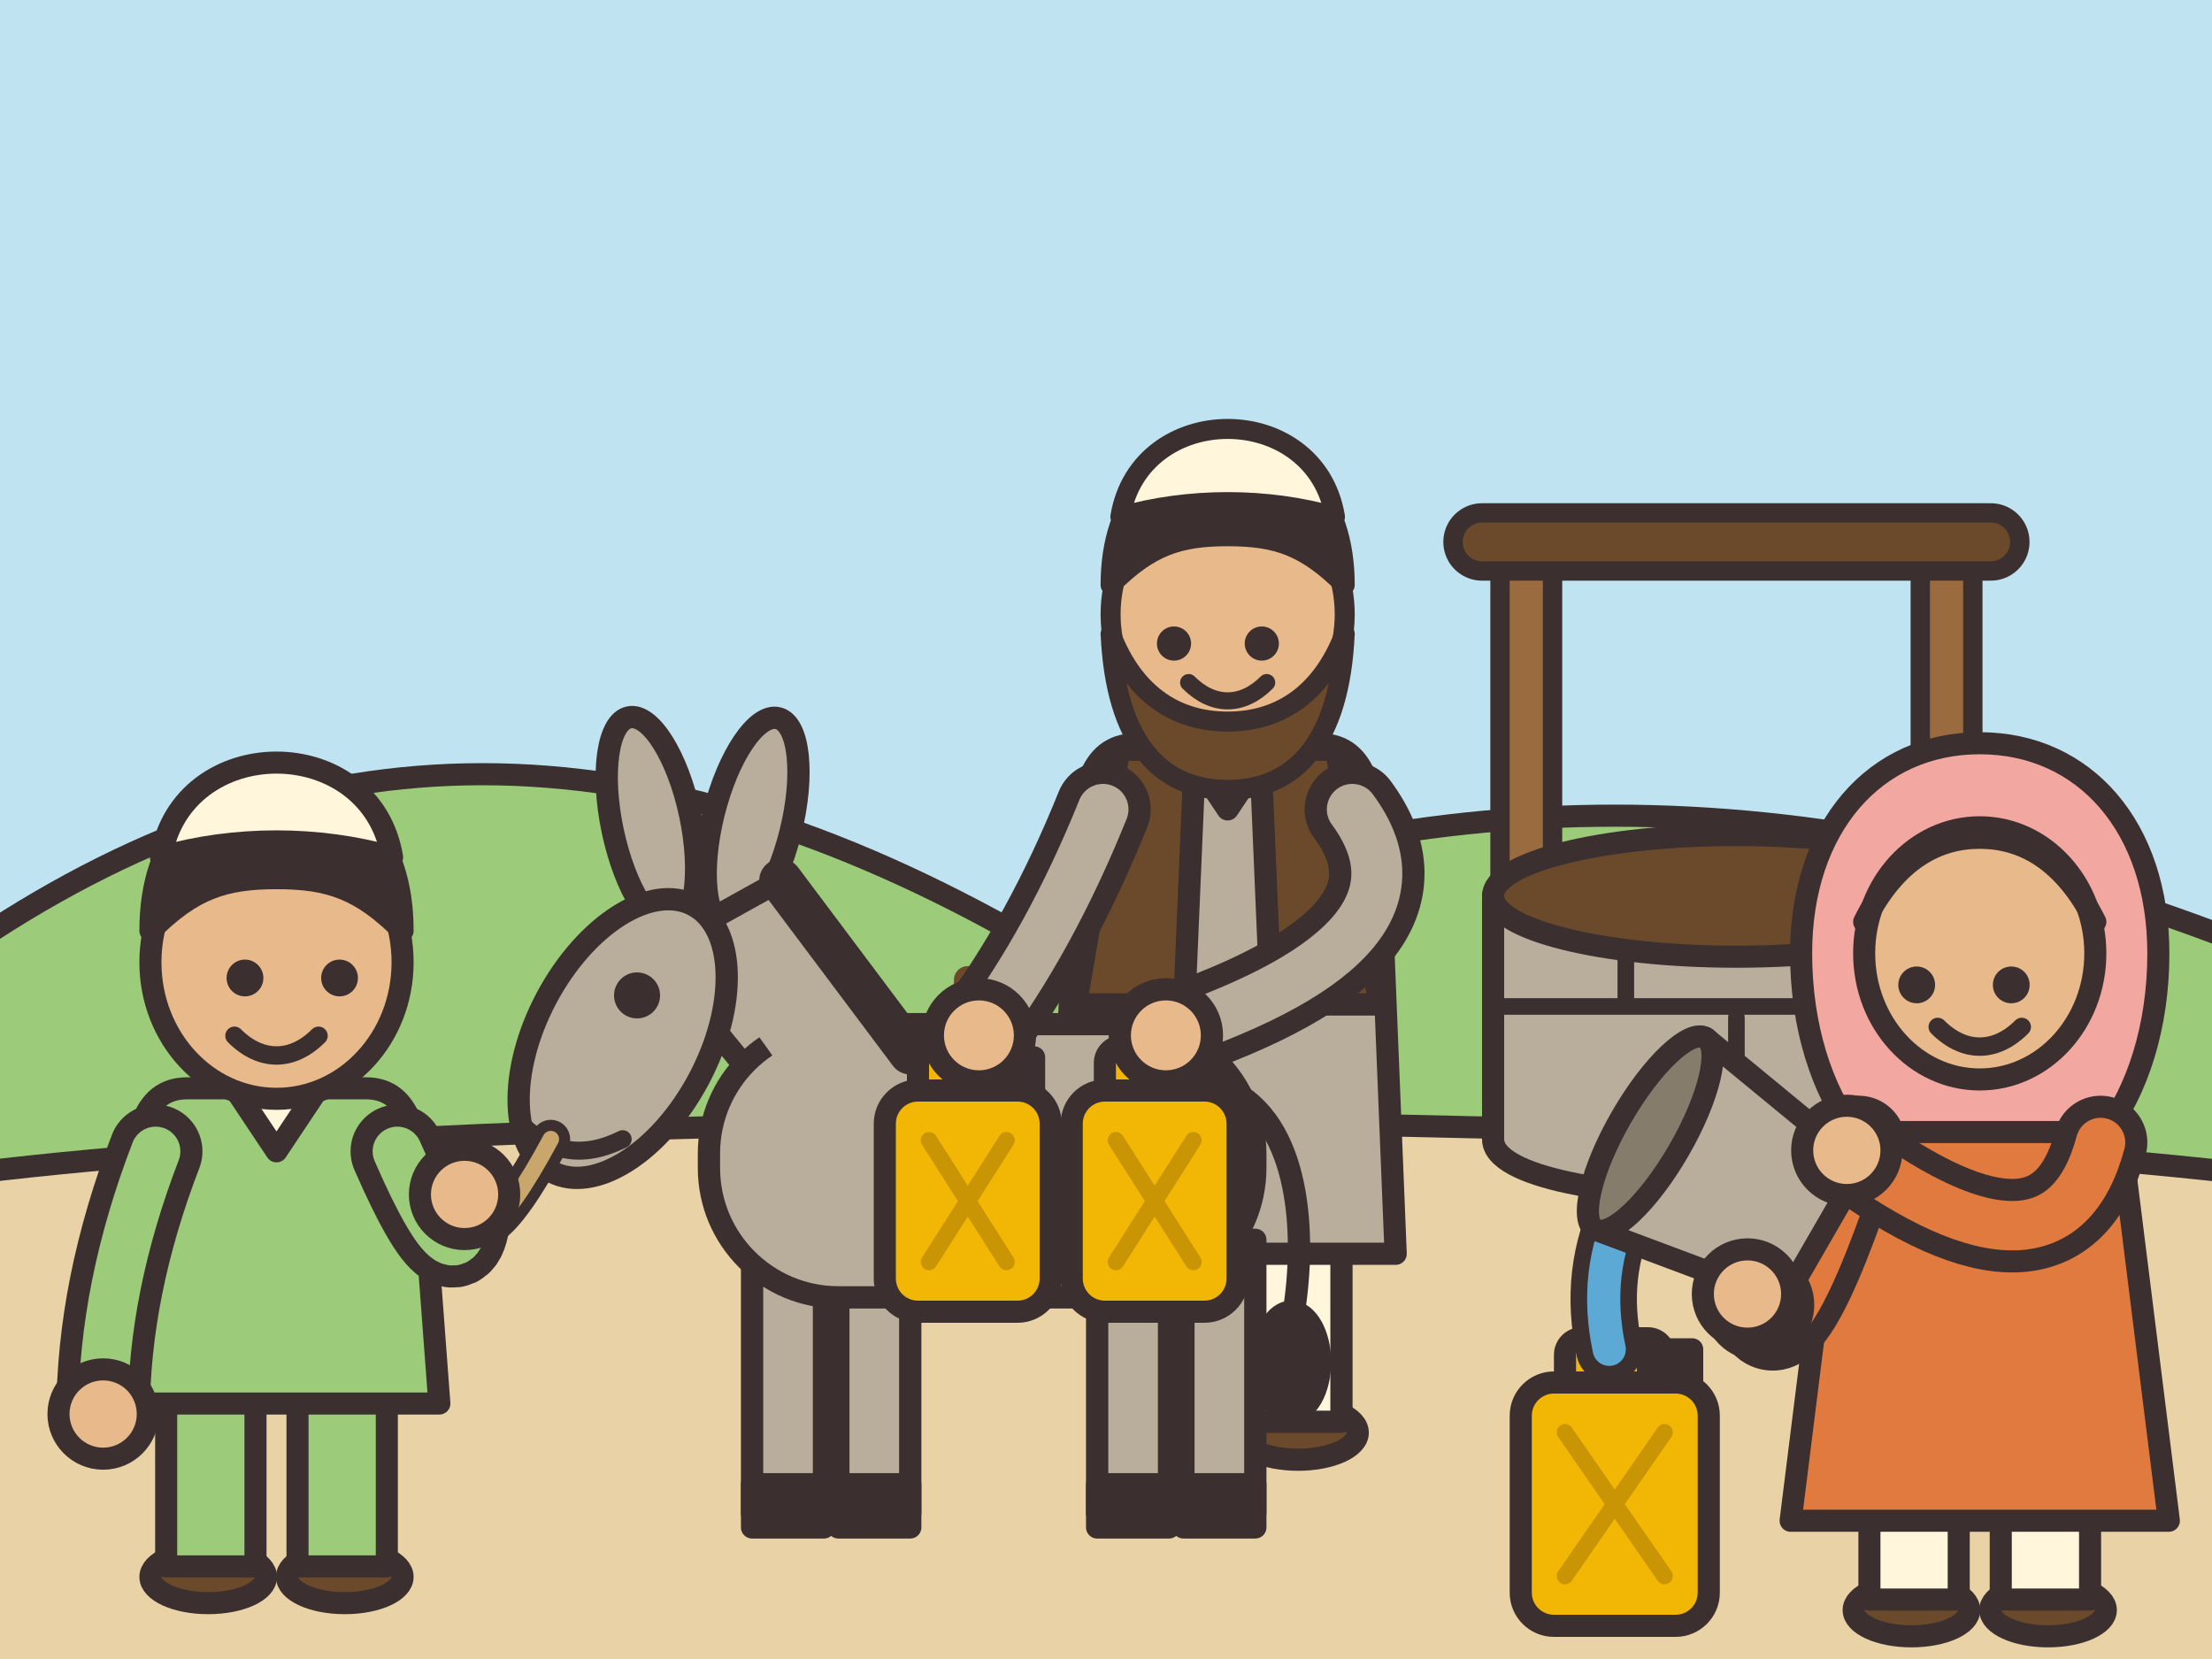
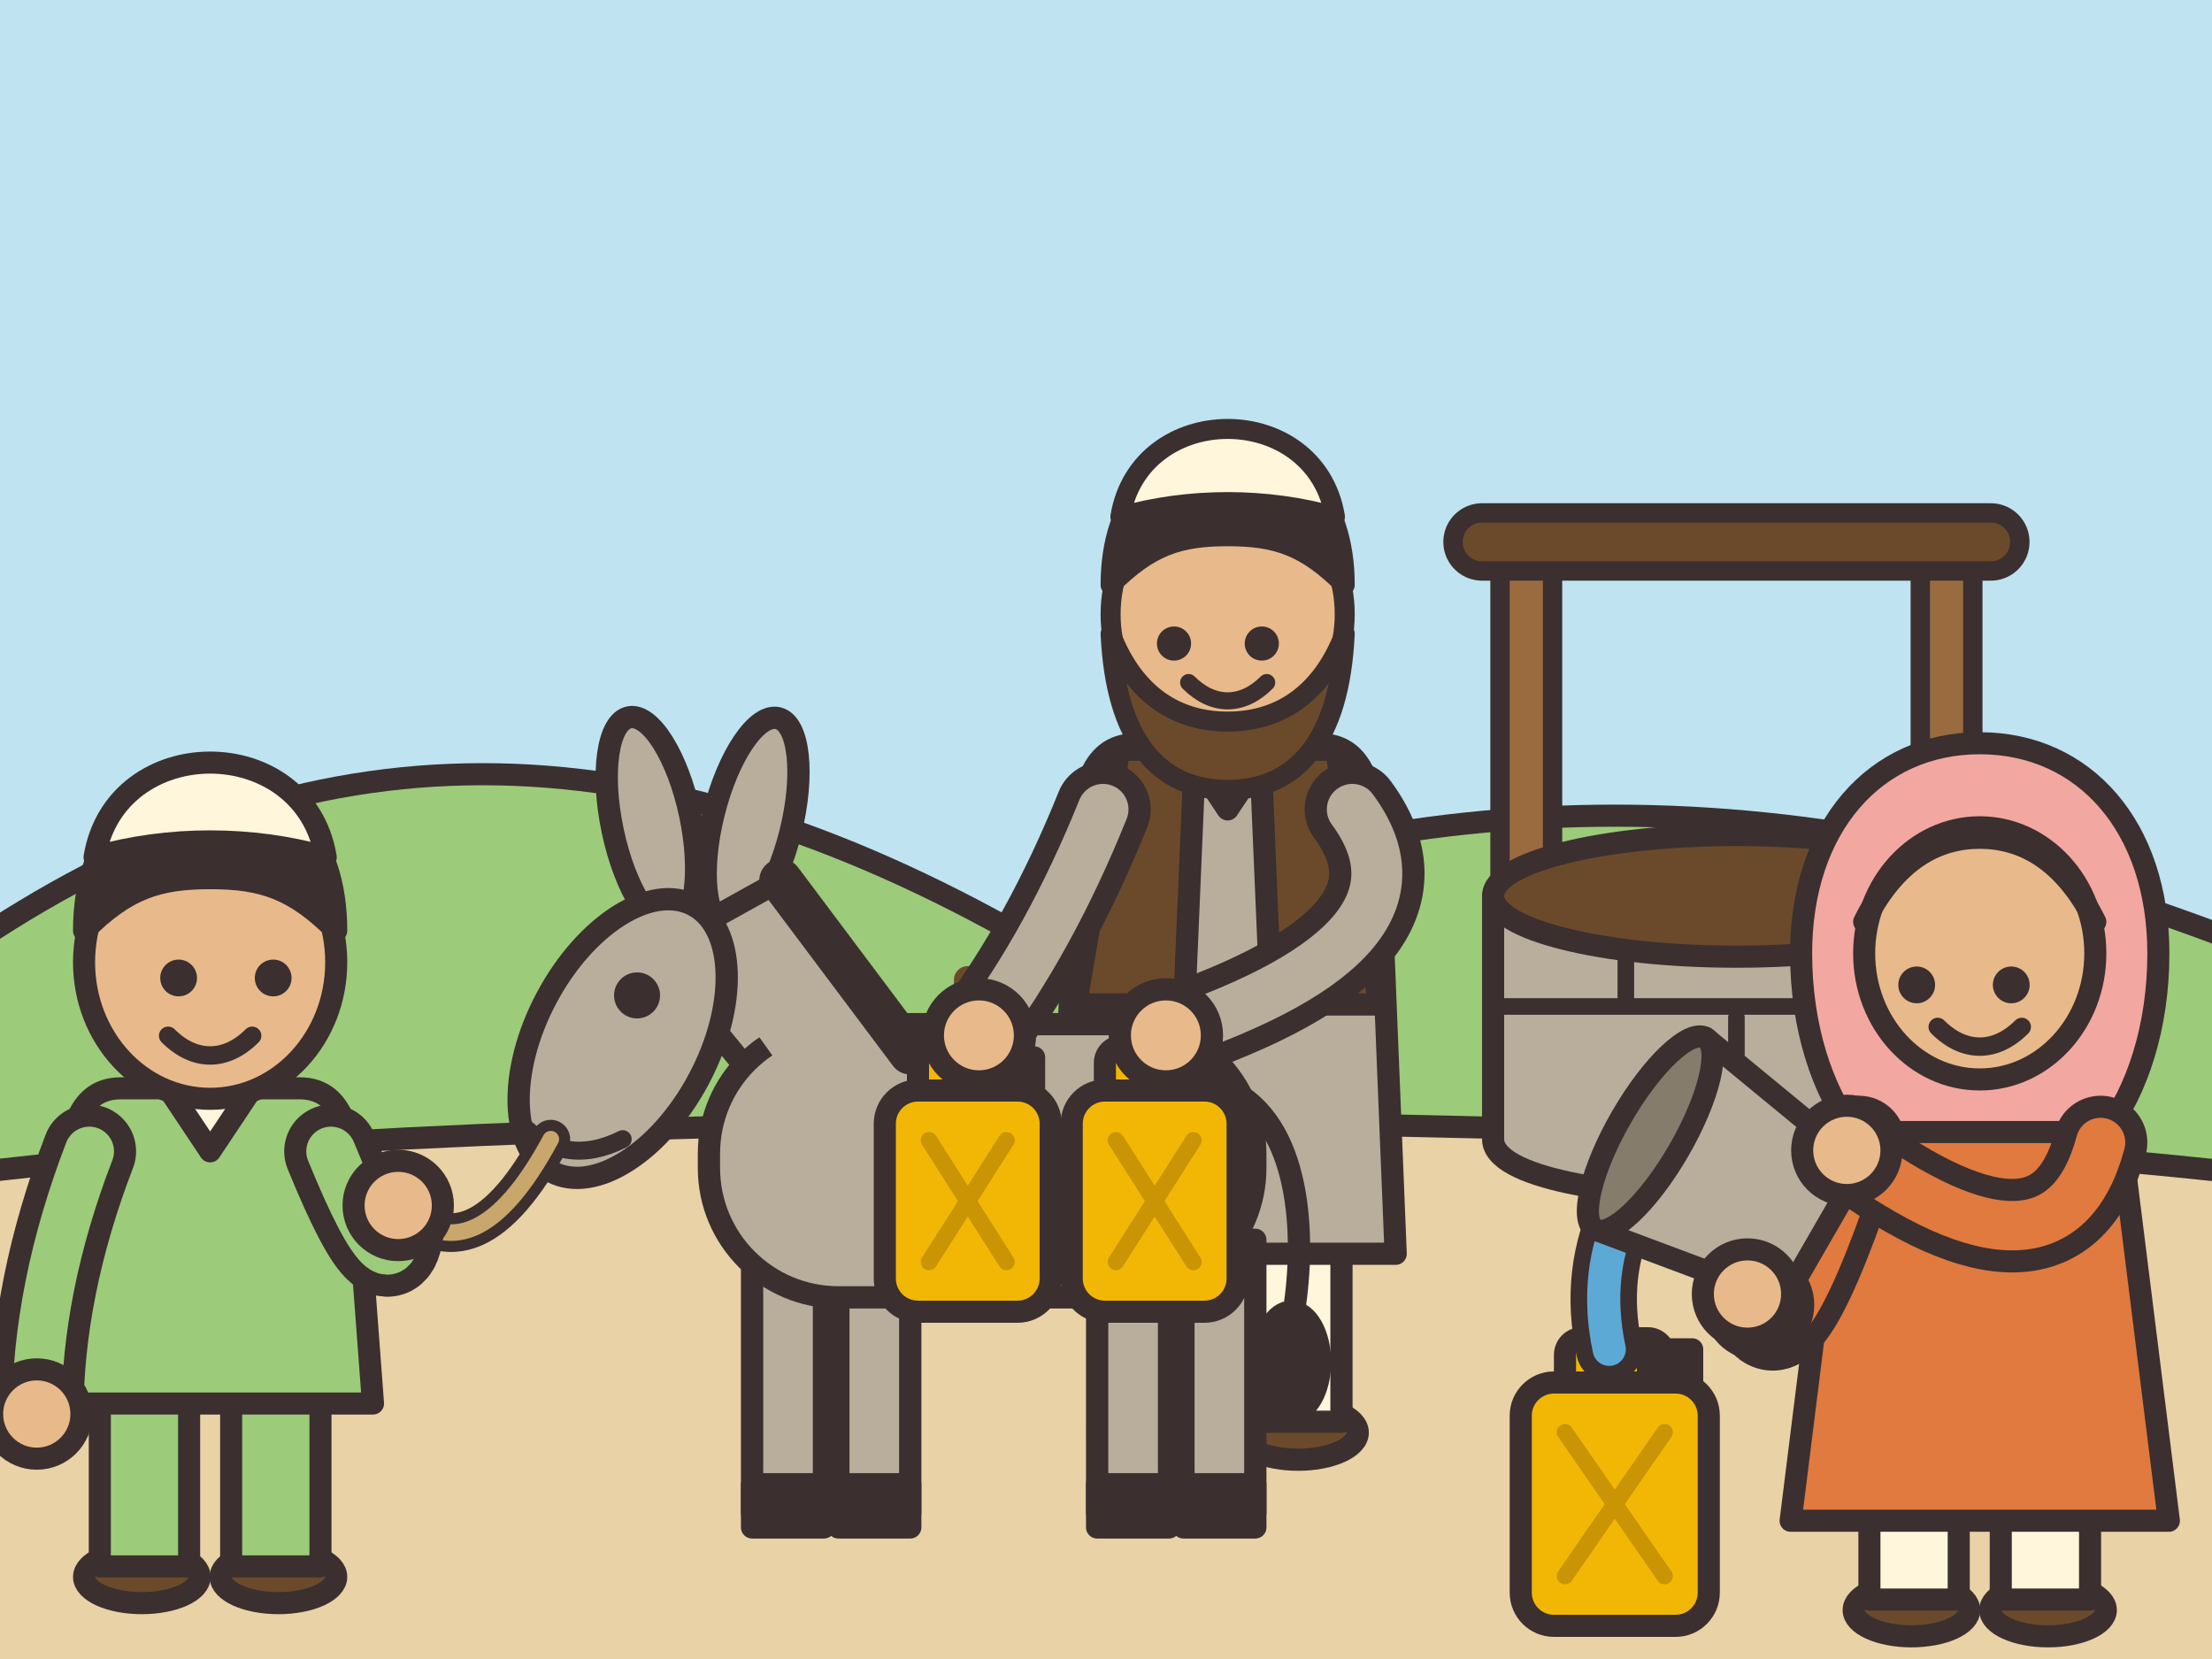
<svg xmlns="http://www.w3.org/2000/svg" viewBox="0 0 400 300">
  <rect width="400" height="300" fill="#bfe3f0" />
  <g stroke="#3b2f2f" stroke-width="4" stroke-linejoin="round" stroke-linecap="round">
    <path d="M-4 170c60-40 120-40 190 0 70-30 140-30 218 0v140H-4z" fill="#9ccb7a" />
    <path d="M-4 212c100-12 300-12 408 0v92H-4z" fill="#e8d2a6" />
  </g>
  <g stroke="#3b2f2f" stroke-width="4" stroke-linejoin="round" stroke-linecap="round">
    <g transform="translate(-36 -14)">
      <path d="M312 176V112M388 176V112" fill="none" stroke-width="13" />
      <path d="M312 176V112M388 176V112" fill="none" stroke="#9a6b3f" stroke-width="6" />
      <path d="M304 112H396" fill="none" stroke-width="14" />
      <path d="M304 112H396" fill="none" stroke="#6b4a2b" stroke-width="7" />
      <path d="M306 176v44c0 14 88 14 88 0v-44z" fill="#b9ae9b" />
      <path d="M306 196h88M330 182v14M372 182v14M350 198v18" fill="none" stroke-width="3" />
      <ellipse cx="350" cy="176" rx="44" ry="11" fill="#6b4a2b" />
    </g>
  </g>
  <g transform="translate(222 262) scale(0.98)" stroke="#3b2f2f" stroke-width="4.1" stroke-linejoin="round" stroke-linecap="round">
    <ellipse cx="-13" cy="-3" rx="11" ry="5" fill="#6b4a2b" />
    <ellipse cx="13" cy="-3" rx="11" ry="5" fill="#6b4a2b" />
    <rect x="-21" y="-44" width="17" height="39" fill="#fff6dc" />
    <rect x="4" y="-44" width="17" height="39" fill="#fff6dc" />
    <path d="M-17 -130C-26 -130 -27 -120 -28 -110L-31 -36H31L28 -110C27 -120 26 -130 17 -130z" fill="#b9ae9b" />
    <path d="M-8 -130l8 12 8-12" fill="#fff6dc" />
    <path d="M-20 -129H-6L-8 -82H-28z" fill="#6b4a2b" />
    <path d="M20 -129H6L8 -82H28z" fill="#6b4a2b" />
    <g transform="translate(0 -154) scale(0.9)">
      <ellipse cx="0" cy="0" rx="24" ry="26" fill="#e8b98a" />
      <path d="M-24 4c1 22 10 32 24 32s23-10 24-32c-5 13-14 18-24 18s-19-5-24-18z" fill="#6b4a2b" />
      <path d="M-24 -6c0-18 10-28 24-28s24 10 24 28c-8-8-14-10-24-10s-16 2-24 10z" fill="#3b2f2f" />
      <path d="M-22 -20c2-12 12-18 22-18s20 6 22 18c-14-4-30-4-44 0z" fill="#fff6dc" />
      <circle cx="-11" cy="6" r="3.5" fill="#3b2f2f" stroke="none" />
      <circle cx="7" cy="6" r="3.5" fill="#3b2f2f" stroke="none" />
      <path d="M-8 14c5 5 11 5 16 0" fill="none" stroke-width="3.5" />
    </g>
  </g>
  <g transform="translate(84 128) scale(1.3)" stroke="#3b2f2f" stroke-width="3.1" stroke-linejoin="round" stroke-linecap="round">
    <path d="M108 54c9 6 9 22 7 32" fill="none" />
    <ellipse cx="115" cy="91" rx="4" ry="7" fill="#3b2f2f" />
    <rect x="40" y="74" width="10" height="38" fill="#b9ae9b" />
    <rect x="40" y="108" width="10" height="6" fill="#3b2f2f" />
    <rect x="52" y="74" width="10" height="38" fill="#b9ae9b" />
    <rect x="52" y="108" width="10" height="6" fill="#3b2f2f" />
    <rect x="88" y="74" width="10" height="38" fill="#b9ae9b" />
    <rect x="88" y="108" width="10" height="6" fill="#3b2f2f" />
    <rect x="100" y="74" width="10" height="38" fill="#b9ae9b" />
    <rect x="100" y="108" width="10" height="6" fill="#3b2f2f" />
    <ellipse cx="26" cy="16" rx="5.5" ry="15" fill="#b9ae9b" transform="rotate(-12 26 16)" />
    <ellipse cx="40" cy="16" rx="5.5" ry="15" fill="#b9ae9b" transform="rotate(14 40 16)" />
    <path d="M44 56L26 34 44 24 64 50z" fill="#b9ae9b" />
    <rect x="34" y="44" width="76" height="38" rx="18" fill="#b9ae9b" />
    <path d="M44 50L34 36 44 28 60 48z" fill="#b9ae9b" stroke="none" />
    <ellipse cx="22" cy="46" rx="12" ry="21" fill="#b9ae9b" transform="rotate(28 22 46)" />
    <path d="M44 24L62 48" fill="none" stroke-width="6" />
    <circle cx="24" cy="40" r="3.2" fill="#3b2f2f" stroke="none" />
    <path d="M8 58q6 6 14 2" fill="none" stroke-width="2.5" />
  </g>
  <g stroke="#3b2f2f" stroke-width="4" stroke-linejoin="round" stroke-linecap="round">
    <path d="M175.0 185.2v-8M208.8 185.2v-8" fill="none" stroke="#6b4a2b" stroke-width="5" />
    <rect x="166" y="189.2" width="18" height="12" rx="3" fill="#f2b705" />
    <rect x="179" y="191.2" width="8" height="8" fill="#3b2f2f" />
    <rect x="160" y="197.2" width="30" height="40" rx="6" fill="#f2b705" />
    <path d="M168 206.2L182 228.2M182 206.2L168 228.2" fill="none" stroke="#c99505" stroke-width="3" />
    <rect x="199.8" y="189.2" width="18" height="12" rx="3" fill="#f2b705" />
    <rect x="212.8" y="191.2" width="8" height="8" fill="#3b2f2f" />
    <rect x="193.8" y="197.2" width="30" height="40" rx="6" fill="#f2b705" />
    <path d="M201.8 206.2L215.8 228.2M215.8 206.2L201.8 228.2" fill="none" stroke="#c99505" stroke-width="3" />
  </g>
  <g transform="translate(222 262) scale(0.98)" stroke="#3b2f2f" stroke-width="4.1" stroke-linejoin="round" stroke-linecap="round">
    <path d="M-23 -118Q-32.7 -93.9 -45.9 -76.3" fill="none" stroke-width="17.6" />
    <path d="M-23 -118Q-32.7 -93.9 -45.9 -76.3" fill="none" stroke="#b9ae9b" stroke-width="9.4" />
    <circle cx="-45.9" cy="-76.3" r="8.5" fill="#e8b98a" />
    <path d="M23 -118Q40.8 -93.9 -11.4 -76.3" fill="none" stroke-width="17.6" />
    <path d="M23 -118Q40.8 -93.9 -11.4 -76.3" fill="none" stroke="#b9ae9b" stroke-width="9.4" />
    <circle cx="-11.4" cy="-76.3" r="8.5" fill="#e8b98a" />
  </g>
  <g stroke="#3b2f2f" stroke-width="4" stroke-linejoin="round" stroke-linecap="round">
-     <path d="M99.6 206.0Q85.6 232.0 84 216" fill="none" stroke-width="7" />
-     <path d="M99.6 206.0Q85.6 232.0 84 216" fill="none" stroke="#c9a66b" stroke-width="3" />
+     <path d="M99.6 206.0Q85.6 232.0 72 218" fill="none" stroke-width="7" />
+     <path d="M99.6 206.0Q85.6 232.0 72 218" fill="none" stroke="#c9a66b" stroke-width="3" />
  </g>
-   <g transform="translate(50 288) scale(0.95)" stroke="#3b2f2f" stroke-width="4.2" stroke-linejoin="round" stroke-linecap="round">
+   <g transform="translate(38 288) scale(0.95)" stroke="#3b2f2f" stroke-width="4.2" stroke-linejoin="round" stroke-linecap="round">
    <ellipse cx="-13" cy="-3" rx="11" ry="5" fill="#6b4a2b" />
    <ellipse cx="13" cy="-3" rx="11" ry="5" fill="#6b4a2b" />
    <rect x="-21" y="-44" width="17" height="39" fill="#9ccb7a" />
    <rect x="4" y="-44" width="17" height="39" fill="#9ccb7a" />
    <path d="M-17 -96C-26 -96 -27 -86 -28 -76L-31 -36H31L28 -76C27 -86 26 -96 17 -96z" fill="#9ccb7a" />
    <path d="M-8 -96l8 12 8-12" fill="#fff6dc" />
    <g transform="translate(0 -120)">
      <ellipse cx="0" cy="0" rx="24" ry="26" fill="#e8b98a" />
      <path d="M-24 -6c0-18 10-28 24-28s24 10 24 28c-8-8-14-10-24-10s-16 2-24 10z" fill="#3b2f2f" />
      <path d="M-22 -20c2-12 12-18 22-18s20 6 22 18c-14-4-30-4-44 0z" fill="#fff6dc" />
      <circle cx="-6" cy="3" r="3.5" fill="#3b2f2f" stroke="none" />
      <circle cx="12" cy="3" r="3.5" fill="#3b2f2f" stroke="none" />
      <path d="M-8 14c5 5 11 5 16 0" fill="none" stroke-width="3.5" />
    </g>
    <path d="M-23 -84Q-33 -58 -33 -34" fill="none" stroke-width="17.8" />
    <path d="M-23 -84Q-33 -58 -33 -34" fill="none" stroke="#9ccb7a" stroke-width="9.4" />
    <circle cx="-33" cy="-34" r="8.5" fill="#e8b98a" />
-     <path d="M23 -84Q35.8 -54.7 35.8 -75.8" fill="none" stroke-width="17.8" />
-     <path d="M23 -84Q35.8 -54.7 35.8 -75.8" fill="none" stroke="#9ccb7a" stroke-width="9.4" />
-     <circle cx="35.8" cy="-75.8" r="8.5" fill="#e8b98a" />
+     <path d="M23 -84Q35.8 -52.6 35.8 -73.7" fill="none" stroke-width="17.8" />
+     <path d="M23 -84Q35.8 -52.6 35.8 -73.7" fill="none" stroke="#9ccb7a" stroke-width="9.4" />
+     <circle cx="35.8" cy="-73.7" r="8.5" fill="#e8b98a" />
  </g>
  <g stroke="#3b2f2f" stroke-width="4" stroke-linejoin="round" stroke-linecap="round">
    <rect x="283" y="242" width="18" height="12" rx="3" fill="#f2b705" />
    <rect x="298" y="244" width="8" height="8" fill="#3b2f2f" />
    <rect x="275" y="250" width="34" height="44" rx="6" fill="#f2b705" />
    <path d="M283 259L301 285M301 259L283 285" fill="none" stroke="#c99505" stroke-width="3" />
  </g>
  <g transform="translate(358 294) scale(0.95)" stroke="#3b2f2f" stroke-width="4.2" stroke-linejoin="round" stroke-linecap="round">
    <ellipse cx="-13" cy="-3" rx="11" ry="5" fill="#6b4a2b" />
    <ellipse cx="13" cy="-3" rx="11" ry="5" fill="#6b4a2b" />
    <rect x="-21" y="-44" width="17" height="39" fill="#fff6dc" />
    <rect x="4" y="-44" width="17" height="39" fill="#fff6dc" />
    <path d="M-17 -104C-26 -104 -27 -94 -28 -84L-36 -20H36L28 -84C27 -94 26 -104 17 -104z" fill="#e07a3f" />
    <g transform="translate(0 -128)">
      <path d="M-34 0c0-24 14-40 34-40s34 16 34 40c0 14-4 26-10 34H-24c-6-8-10-20-10-34z" fill="#f2a7a0" />
      <ellipse cx="0" cy="0" rx="22" ry="24" fill="#e8b98a" />
      <path d="M-22 -6c6-12 14-16 22-16s16 4 22 16" fill="none" />
      <circle cx="-12" cy="6" r="3.5" fill="#3b2f2f" stroke="none" />
      <circle cx="6" cy="6" r="3.5" fill="#3b2f2f" stroke="none" />
      <path d="M-8 14c5 5 11 5 16 0" fill="none" stroke-width="3.5" />
    </g>
    <path d="M-23 -92Q-37.9 -46.3 -42.1 -61.1" fill="none" stroke-width="17.8" />
    <path d="M-23 -92Q-37.9 -46.3 -42.1 -61.1" fill="none" stroke="#e07a3f" stroke-width="9.4" />
    <circle cx="-42.1" cy="-61.1" r="8.5" fill="#e8b98a" />
  </g>
  <g stroke="#3b2f2f" stroke-width="4" stroke-linejoin="round" stroke-linecap="round">
    <path d="M294 218q-6 12 -3 26" fill="none" stroke-width="12" />
    <path d="M294 218q-6 12 -3 26" fill="none" stroke="#5da9d6" stroke-width="6" />
  </g>
  <g stroke="#3b2f2f" stroke-width="4" stroke-linejoin="round" stroke-linecap="round">
    <g transform="rotate(-60 314 214)">
      <path d="M294 196l6 36h28l6 -36z" fill="#b9ae9b" />
      <ellipse cx="314" cy="196" rx="20" ry="6" fill="#857c6c" />
    </g>
  </g>
  <g transform="translate(358 294) scale(0.95)" stroke="#3b2f2f" stroke-width="4.2" stroke-linejoin="round" stroke-linecap="round">
    <path d="M23 -92Q14.7 -61.1 -25.3 -90.5" fill="none" stroke-width="17.8" />
    <path d="M23 -92Q14.7 -61.1 -25.3 -90.5" fill="none" stroke="#e07a3f" stroke-width="9.4" />
    <circle cx="-25.3" cy="-90.5" r="8.5" fill="#e8b98a" />
    <circle cx="-44.211" cy="-63.158" r="8.5" fill="#e8b98a" />
  </g>
</svg>
